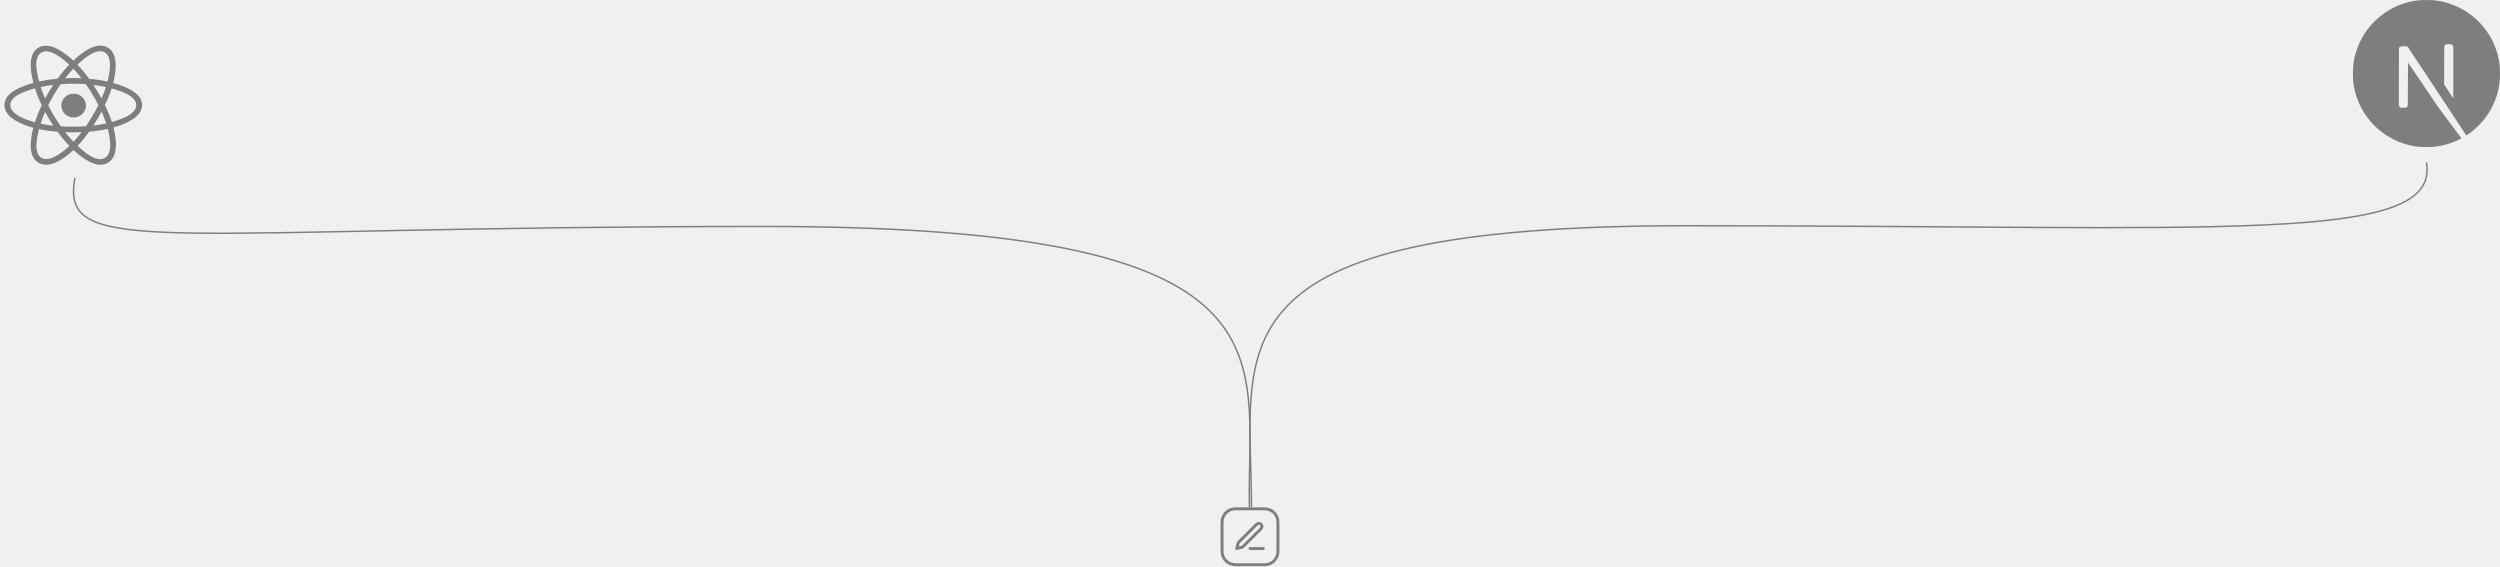
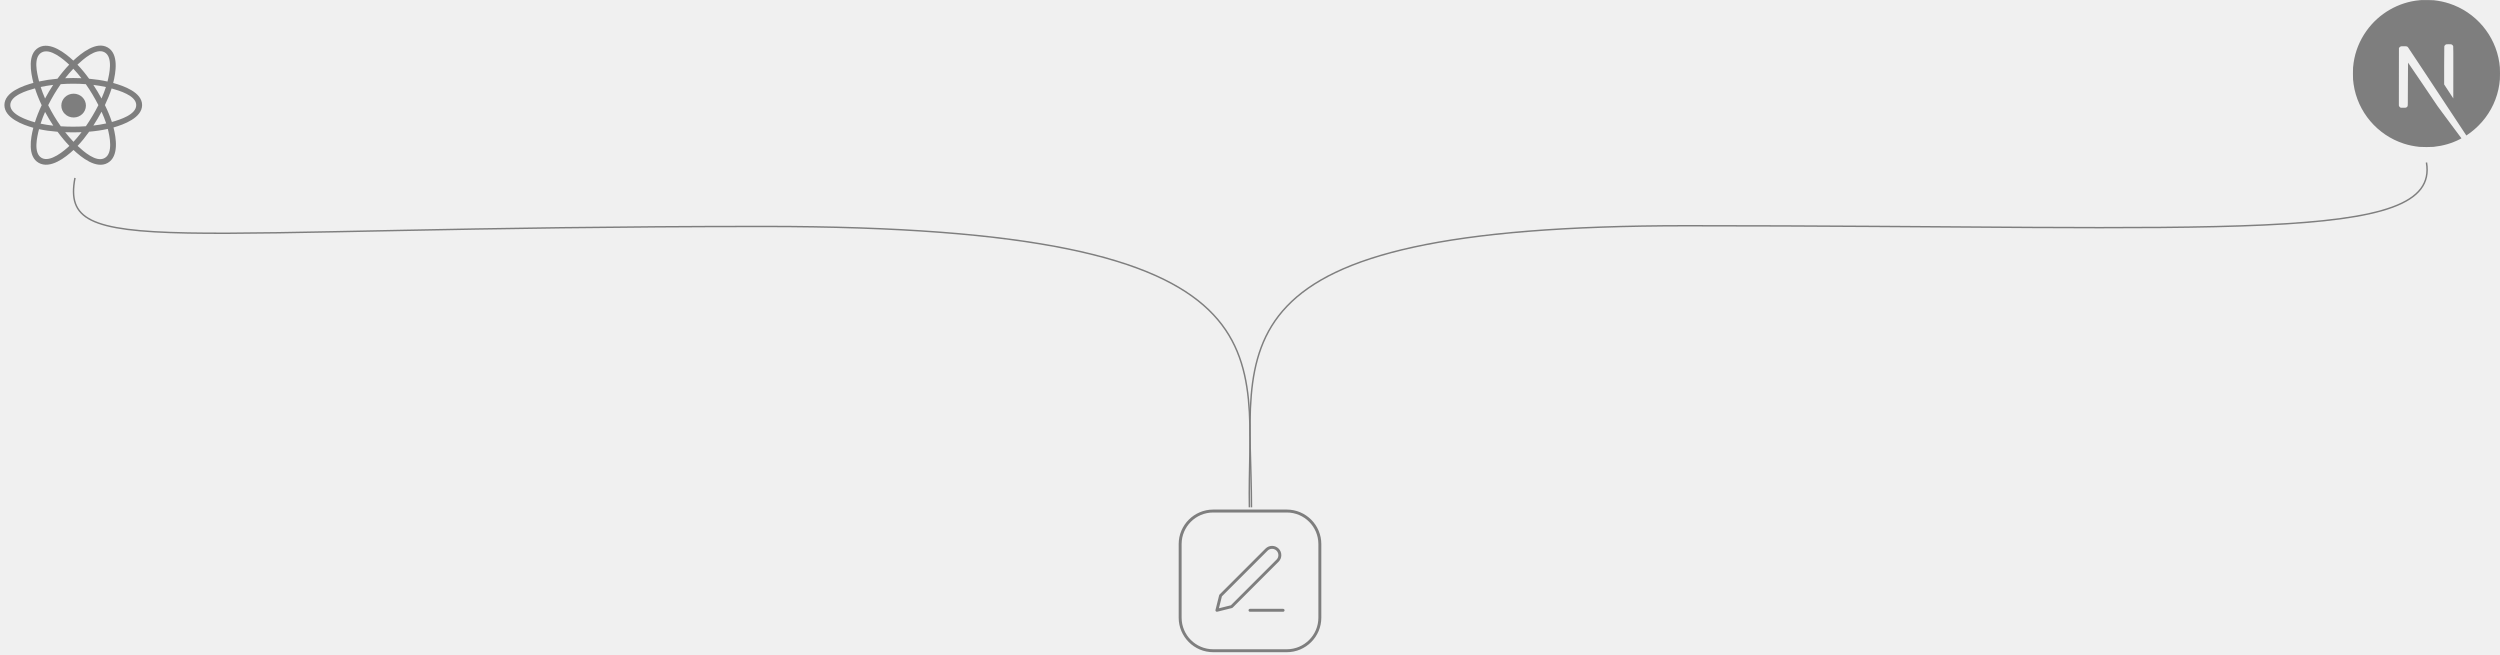
- <svg xmlns="http://www.w3.org/2000/svg" width="1700" height="385" viewBox="0 0 1700 385" fill="none">
+ <svg xmlns="http://www.w3.org/2000/svg" width="1700" height="445" viewBox="0 0 1700 445" fill="none">
  <path d="M58.423 71.8C58.423 67.329 54.68 63.704 50.062 63.704C45.445 63.704 41.701 67.329 41.701 71.8C41.701 76.272 45.445 79.897 50.062 79.897C54.68 79.897 58.423 76.272 58.423 71.8Z" fill="#7E7E7E" />
  <path fill-rule="evenodd" clip-rule="evenodd" d="M76.971 56.417C78.737 49.469 80.956 36.584 73.132 32.216C65.345 27.867 55.211 36.201 49.86 41.203C44.524 36.251 34.106 27.953 26.288 32.335C18.504 36.698 20.905 49.369 22.709 56.361C15.448 58.358 3 62.66 3 71.449C3 80.213 15.435 84.893 22.654 86.888C20.842 93.918 18.562 106.408 26.356 110.762C34.203 115.143 44.589 107.043 49.989 101.986C55.375 107.017 65.411 115.171 73.2 110.805C81.014 106.425 78.979 93.713 77.174 86.681C84.171 84.681 96.633 80.103 96.633 71.449C96.633 62.744 84.118 58.407 76.971 56.417ZM76.084 82.954C74.899 79.322 73.3 75.459 71.343 71.468C73.211 67.571 74.748 63.758 75.9 60.149C81.139 61.62 92.633 64.982 92.633 71.449C92.633 77.976 81.604 81.37 76.084 82.954ZM71.196 107.453C65.385 110.71 56.752 102.913 52.775 99.207C55.413 96.413 58.05 93.164 60.623 89.556C65.15 89.168 69.426 88.532 73.305 87.664C74.575 92.638 77.033 104.18 71.196 107.453ZM28.355 107.406C22.543 104.161 25.199 93.016 26.532 87.837C30.367 88.659 34.612 89.25 39.15 89.606C41.74 93.136 44.453 96.381 47.187 99.222C43.809 102.387 34.194 110.666 28.355 107.406ZM7 71.449C7 64.897 18.425 61.559 23.784 60.092C24.955 63.782 26.492 67.641 28.347 71.543C26.468 75.503 24.909 79.423 23.727 83.157C18.617 81.741 7 78.005 7 71.449ZM28.292 35.687C34.128 32.416 43.183 40.382 47.057 43.968C44.337 46.797 41.649 50.017 39.081 53.526C34.677 53.922 30.462 54.556 26.586 55.407C25.133 49.768 22.463 38.955 28.292 35.687ZM63.485 57.737C66.472 58.102 69.335 58.587 72.022 59.181C71.215 61.686 70.21 64.305 69.025 66.989C67.308 63.834 65.465 60.743 63.485 57.737ZM49.861 46.736C51.706 48.671 53.554 50.833 55.371 53.177C51.684 53.008 47.992 53.008 44.305 53.175C46.124 50.852 47.987 48.694 49.861 46.736ZM30.642 66.986C29.477 64.311 28.481 61.681 27.667 59.141C30.338 58.562 33.187 58.089 36.155 57.729C34.169 60.729 32.329 63.819 30.642 66.986ZM36.241 85.444C33.175 85.113 30.282 84.664 27.612 84.101C28.438 81.516 29.457 78.829 30.647 76.096C32.357 79.296 34.225 82.416 36.241 85.444ZM49.972 96.435C48.076 94.454 46.185 92.263 44.338 89.906C48.046 90.047 51.761 90.047 55.469 89.887C53.645 92.287 51.804 94.481 49.972 96.435ZM69.063 75.957C70.315 78.719 71.37 81.392 72.208 83.933C69.493 84.533 66.562 85.016 63.474 85.375C65.469 82.311 67.341 79.172 69.063 75.957ZM58.391 85.844C52.719 86.237 47.013 86.233 41.339 85.876C38.115 81.316 35.245 76.521 32.768 71.542C35.233 66.573 38.082 61.787 41.291 57.234C46.968 56.818 52.681 56.817 58.359 57.236C61.54 61.789 64.384 66.563 66.907 71.487C64.414 76.453 61.55 81.249 58.391 85.844ZM71.135 35.572C76.972 38.832 74.374 50.412 73.098 55.447C69.214 54.579 64.995 53.933 60.579 53.532C58.006 49.984 55.34 46.758 52.664 43.966C56.588 40.303 65.354 32.343 71.135 35.572Z" fill="#7E7E7E" />
  <g clip-path="url(#clip0_7_18)">
    <path d="M1646.73 0.027C1646.51 0.046 1645.83 0.115 1645.21 0.164C1631.01 1.444 1617.7 9.107 1609.28 20.884C1604.58 27.433 1601.58 34.861 1600.45 42.728C1600.05 45.475 1600 46.286 1600 50.01C1600 53.734 1600.05 54.545 1600.45 57.291C1603.17 76.067 1616.53 91.841 1634.65 97.686C1637.9 98.732 1641.32 99.445 1645.21 99.875C1646.73 100.042 1653.27 100.042 1654.79 99.875C1661.51 99.133 1667.19 97.471 1672.81 94.607C1673.67 94.168 1673.83 94.05 1673.71 93.953C1673.64 93.894 1669.97 88.978 1665.57 83.035L1657.58 72.235L1647.56 57.408C1642.04 49.257 1637.51 42.592 1637.47 42.592C1637.43 42.582 1637.39 49.169 1637.37 57.213C1637.34 71.297 1637.33 71.864 1637.16 72.196C1636.9 72.675 1636.71 72.871 1636.3 73.086C1635.98 73.242 1635.71 73.271 1634.23 73.271H1632.54L1632.09 72.988C1631.8 72.802 1631.58 72.558 1631.44 72.274L1631.23 71.835L1631.25 52.238L1631.28 32.632L1631.58 32.251C1631.74 32.046 1632.07 31.782 1632.31 31.655C1632.71 31.459 1632.86 31.44 1634.56 31.44C1636.55 31.44 1636.88 31.518 1637.4 32.085C1637.55 32.241 1642.97 40.412 1649.46 50.254C1655.95 60.096 1664.83 73.535 1669.19 80.132L1677.11 92.125L1677.51 91.861C1681.06 89.554 1684.81 86.27 1687.78 82.85C1694.11 75.588 1698.18 66.733 1699.55 57.291C1699.95 54.545 1700 53.734 1700 50.01C1700 46.286 1699.95 45.475 1699.55 42.728C1696.83 23.953 1683.47 8.178 1665.35 2.334C1662.15 1.298 1658.75 0.584 1654.94 0.154C1654 0.056 1647.54 -0.051 1646.73 0.027ZM1667.19 30.267C1667.66 30.501 1668.04 30.951 1668.18 31.42C1668.26 31.674 1668.28 37.108 1668.26 49.355L1668.23 66.928L1665.13 62.178L1662.02 57.428V44.654C1662.02 36.395 1662.06 31.753 1662.12 31.528C1662.28 30.98 1662.62 30.55 1663.09 30.296C1663.49 30.091 1663.64 30.071 1665.17 30.071C1666.62 30.071 1666.87 30.091 1667.19 30.267Z" fill="#7E7E7E" />
  </g>
-   <g clip-path="url(#clip1_7_18)">
-     <path d="M860 346H840C835.029 346 831 350.029 831 355V375C831 379.971 835.029 384 840 384H860C864.971 384 869 379.971 869 375V355C869 350.029 864.971 346 860 346Z" stroke="#7E7E7E" stroke-width="2" />
-     <path d="M850 373H859" stroke="#7E7E7E" stroke-width="2" stroke-linecap="round" stroke-linejoin="round" />
-     <path d="M854.5 356.5C854.898 356.102 855.437 355.879 856 355.879C856.279 355.879 856.554 355.934 856.812 356.04C857.069 356.147 857.303 356.303 857.5 356.5C857.697 356.697 857.853 356.931 857.96 357.188C858.067 357.446 858.121 357.722 858.121 358C858.121 358.279 858.067 358.555 857.96 358.812C857.853 359.069 857.697 359.303 857.5 359.5L845 372L841 373L842 369L854.5 356.5Z" stroke="#7E7E7E" stroke-width="2" stroke-linecap="round" stroke-linejoin="round" />
-   </g>
+   <path d="M875 347.5H825C812.574 347.5 802.5 357.574 802.5 370V420C802.5 432.426 812.574 442.5 825 442.5H875C887.426 442.5 897.5 432.426 897.5 420V370C897.5 357.574 887.426 347.5 875 347.5Z" stroke="#7E7E7E" stroke-width="2" />
+   <path d="M850 415H872.5" stroke="#7E7E7E" stroke-width="2" stroke-linecap="round" stroke-linejoin="round" />
+   <path d="M861.25 373.75C862.244 372.756 863.593 372.197 865 372.197C865.697 372.197 866.386 372.334 867.03 372.6C867.673 372.867 868.258 373.258 868.75 373.75C869.242 374.243 869.633 374.827 869.9 375.471C870.166 376.114 870.303 376.804 870.303 377.5C870.303 378.197 870.166 378.886 869.9 379.53C869.633 380.173 869.242 380.758 868.75 381.25L837.5 412.5L827.5 415L830 405L861.25 373.75Z" stroke="#7E7E7E" stroke-width="2" stroke-linecap="round" stroke-linejoin="round" />
  <path d="M851 345C851 235.5 817 153.5 1146.5 153.5C1513.3 153.5 1659.5 166.5 1650 110.5" stroke="#7E7E7E" />
  <path d="M849.587 345C847.567 241.451 887.526 153.987 519.851 153.987C110.555 153.987 40.379 176.858 50.98 121" stroke="#7E7E7E" />
  <defs>
    <clipPath id="clip0_7_18">
      <rect width="100" height="100" fill="white" transform="translate(1600)" />
    </clipPath>
-     <clipPath id="clip1_7_18">
-       <rect width="40" height="40" fill="white" transform="translate(830 345)" />
-     </clipPath>
  </defs>
</svg>
